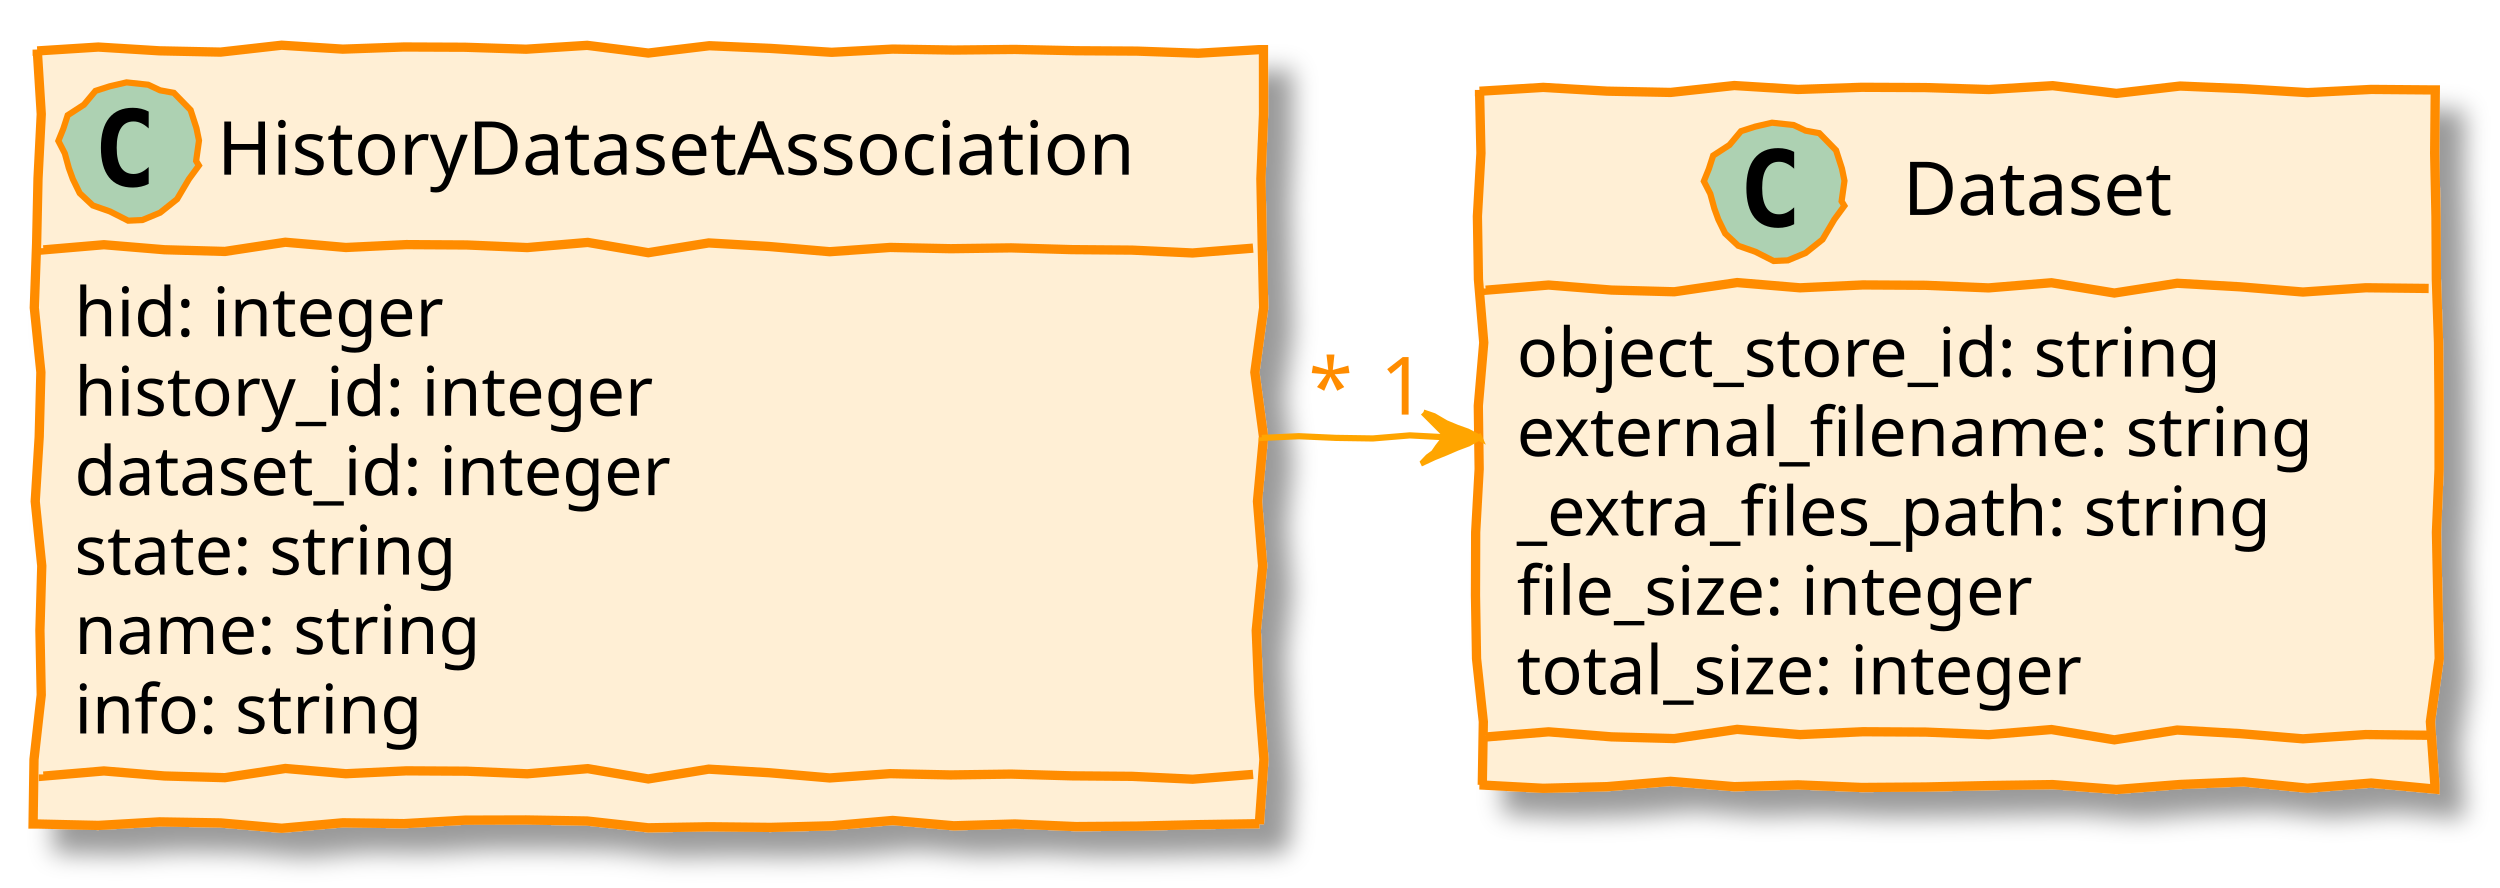
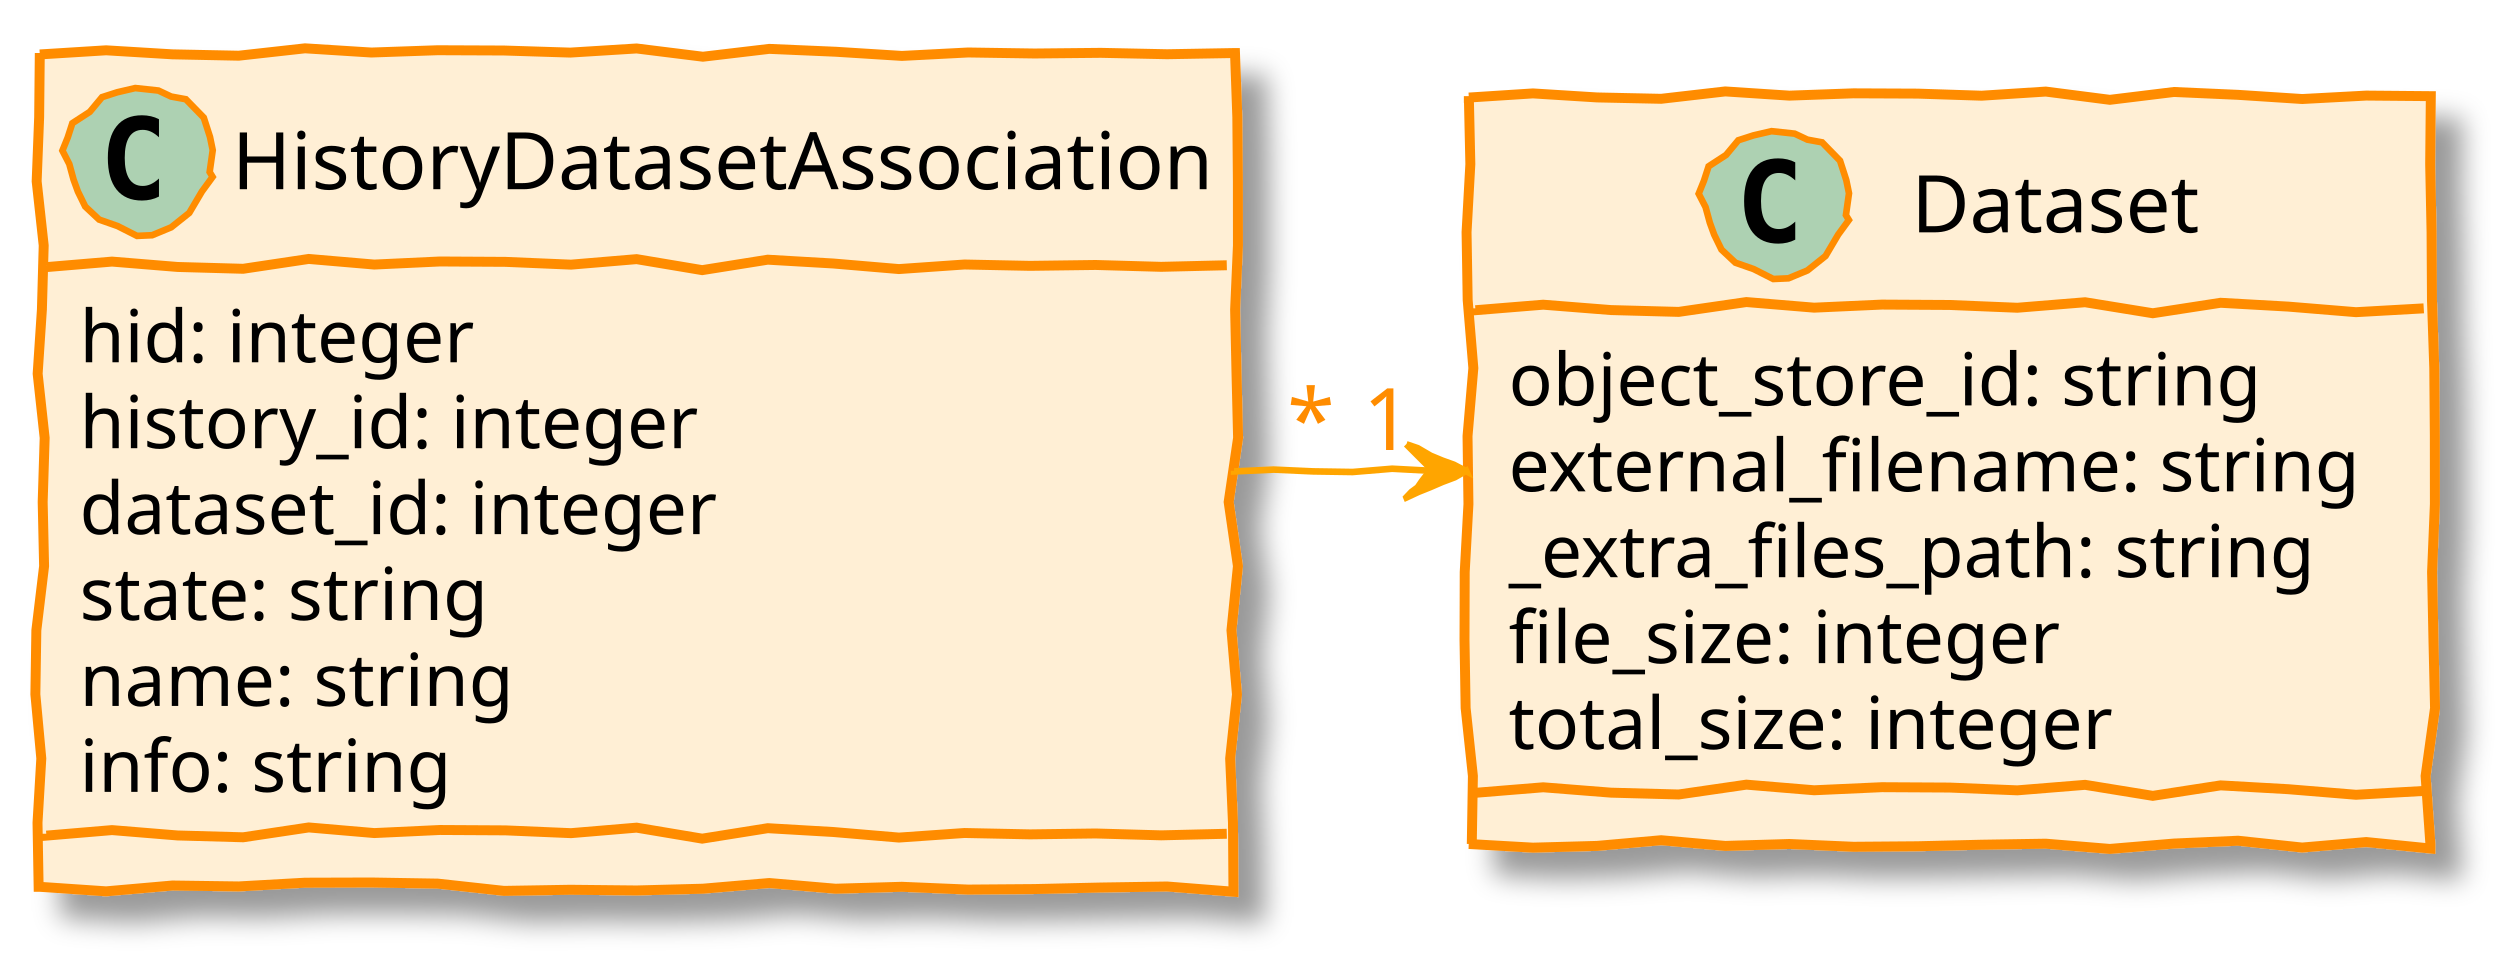
- <svg xmlns="http://www.w3.org/2000/svg" contentScriptType="application/ecmascript" contentStyleType="text/css" height="143px" preserveAspectRatio="none" style="width:403px;height:143px;" version="1.1" viewBox="0 0 403 143" width="403px" zoomAndPan="magnify">
+ <svg xmlns="http://www.w3.org/2000/svg" contentScriptType="application/ecmascript" contentStyleType="text/css" height="144px" preserveAspectRatio="none" style="width:377px;height:144px;" version="1.1" viewBox="0 0 377 144" width="377px" zoomAndPan="magnify">
  <defs>
-     <filter height="300%" id="f1k7bqve0h3he6" width="300%" x="-1" y="-1">
+     <filter height="300%" id="f1qo7odmevwjkg" width="300%" x="-1" y="-1">
      <feGaussianBlur result="blurOut" stdDeviation="2.0" />
      <feColorMatrix in="blurOut" result="blurOut2" type="matrix" values="0 0 0 0 0 0 0 0 0 0 0 0 0 0 0 0 0 0 .4 0" />
      <feOffset dx="4.0" dy="4.0" in="blurOut2" result="blurOut3" />
      <feBlend in="SourceGraphic" in2="blurOut3" mode="normal" />
    </filter>
  </defs>
  <g>
-     <polygon fill="#FFEFD5" filter="url(#f1k7bqve0h3he6)" points="6,8,6,8.21,15.85,7.586,25.7,8.193,35.55,8.4,45.4,7.287,55.25,7.922,65.1,7.574,74.95,7.617,84.8,7.932,94.65,7.309,104.5,8.554,114.35,7.37,124.2,7.802,134.05,8.432,143.9,7.914,153.75,8.068,163.6,7.968,173.45,8.178,183.3,8.239,193.15,8.586,203,8,203.671,8,203.679,18.402,203.255,28.805,203.464,39.207,203.702,49.609,202.279,60.012,203.679,70.414,202.703,80.816,203.534,91.219,202.505,101.621,202.931,112.023,203.742,122.426,203,132.828,203,132.779,193.15,132.933,183.3,133.167,173.45,133.244,163.6,132.824,153.75,133.115,143.9,132.256,134.05,133.113,124.2,133.376,114.35,133.273,104.5,133.441,94.65,132.345,84.8,132.176,74.95,132.207,65.1,132.769,55.25,132.632,45.4,133.51,35.55,132.653,25.7,132.485,15.85,133.056,6,132.828,5.333,132.828,5.481,122.426,6.649,112.023,6.436,101.621,6.734,91.219,5.678,80.816,6.319,70.414,6.59,60.012,5.528,49.609,5.904,39.207,6.126,28.805,6.652,18.402,6,8" style="stroke: #FF8C00; stroke-width: 1.5;" />
+     <polygon fill="#FFEFD5" filter="url(#f1qo7odmevwjkg)" points="6,8,6,8.21,16,7.586,26,8.193,36,8.4,46,7.287,56,7.922,66,7.574,76,7.617,86,7.932,96,7.309,106,8.554,116,7.37,126,7.802,136,8.432,146,7.914,156,8.068,166,7.968,176,8.178,186,8,186.239,8,186.586,17.672,186.671,27.343,186.679,37.015,186.255,46.686,186.464,56.358,186.702,66.029,185.279,75.701,186.679,85.373,185.703,95.044,186.534,104.716,185.505,114.387,185.931,124.059,186,133.731,186,134.472,176,133.682,166,133.836,156,134.069,146,134.147,136,133.727,126,134.018,116,133.158,106,134.015,96,134.279,86,134.175,76,134.344,66,133.247,56,133.078,46,133.109,36,133.672,26,133.534,16,134.412,6,133.731,5.825,133.731,5.657,124.059,6.228,114.387,5.333,104.716,5.481,95.044,6.649,85.373,6.436,75.701,6.734,66.029,5.678,56.358,6.319,46.686,6.59,37.015,5.528,27.343,5.904,17.672,6,8" style="stroke: #FF8C00; stroke-width: 1.5;" />
    <polygon fill="#ADD1B2" points="32.061,26.676,30.448,28.879,28.541,32.106,25.814,34.28,22.947,35.47,20.662,35.573,17.725,34.086,14.953,33.114,12.85,31.141,11.746,28.883,11.092,27.084,10.451,24.736,9.41,22.715,10.21,20.741,10.91,18.579,13.539,16.869,15.389,14.651,17.678,13.914,20.4,13.28,23.89,13.657,25.802,14.559,28.025,14.967,30.727,17.736,31.669,20.659,32.079,22.653,31.615,25.94" style="stroke: #FF8C00; stroke-width: 1.0;" />
-     <path d="M23.969,29.641 Q23.391,29.938 22.75,30.078 Q22.109,30.234 21.406,30.234 Q18.906,30.234 17.578,28.594 Q16.266,26.938 16.266,23.812 Q16.266,20.688 17.578,19.031 Q18.906,17.375 21.406,17.375 Q22.109,17.375 22.75,17.531 Q23.406,17.688 23.969,17.984 L23.969,20.703 Q23.344,20.125 22.75,19.859 Q22.156,19.578 21.531,19.578 Q20.188,19.578 19.5,20.656 Q18.812,21.719 18.812,23.812 Q18.812,25.906 19.5,26.984 Q20.188,28.047 21.531,28.047 Q22.156,28.047 22.75,27.781 Q23.344,27.5 23.969,26.922 L23.969,29.641 Z " />
-     <text fill="#000000" font-family="sans-serif" font-size="12" lengthAdjust="spacingAndGlyphs" textLength="165" x="35" y="28.154">HistoryDatasetAssociation</text>
-     <path d="M7,40 L7,40.28 L16.75,39.448 L26.5,40.258 L36.25,40.533 L46,39.049 L55.75,39.896 L65.5,39.431 L75.25,39.489 L85,39.909 L94.75,39.078 L104.5,40.738 L114.25,39.16 L124,39.736 L133.75,40.576 L143.5,39.886 L153.25,40.091 L163,39.957 L172.75,40.238 L182.5,40.319 L192.25,40.781 L202,40 " fill="#FFEFD5" style="stroke: #FF8C00; stroke-width: 1.5;" />
-     <text fill="#000000" font-family="sans-serif" font-size="11" lengthAdjust="spacingAndGlyphs" textLength="65" x="12" y="54.21">hid: integer</text>
-     <text fill="#000000" font-family="sans-serif" font-size="11" lengthAdjust="spacingAndGlyphs" textLength="103" x="12" y="67.015">history_id: integer</text>
-     <text fill="#000000" font-family="sans-serif" font-size="11" lengthAdjust="spacingAndGlyphs" textLength="107" x="12" y="79.82">dataset_id: integer</text>
-     <text fill="#000000" font-family="sans-serif" font-size="11" lengthAdjust="spacingAndGlyphs" textLength="70" x="12" y="92.624">state: string</text>
-     <text fill="#000000" font-family="sans-serif" font-size="11" lengthAdjust="spacingAndGlyphs" textLength="73" x="12" y="105.429">name: string</text>
-     <text fill="#000000" font-family="sans-serif" font-size="11" lengthAdjust="spacingAndGlyphs" textLength="62" x="12" y="118.234">info: string</text>
-     <path d="M7,124.828 L7,125.108 L16.75,124.276 L26.5,125.086 L36.25,125.361 L46,123.877 L55.75,124.725 L65.5,124.26 L75.25,124.317 L85,124.737 L94.75,123.906 L104.5,125.566 L114.25,123.988 L124,124.564 L133.75,125.404 L143.5,124.714 L153.25,124.919 L163,124.785 L172.75,125.066 L182.5,125.147 L192.25,125.609 L202,124.828 " fill="#FFEFD5" style="stroke: #FF8C00; stroke-width: 1.5;" />
-     <polygon fill="#FFEFD5" filter="url(#f1k7bqve0h3he6)" points="238.5,14.5,238.5,14.71,248.767,14.086,259.033,14.693,269.3,14.9,279.567,13.787,289.833,14.422,300.1,14.073,310.367,14.117,320.633,14.432,330.9,13.809,341.167,15.054,351.433,13.87,361.7,14.302,371.967,14.932,382.233,14.414,392.5,14.5,392.568,14.5,392.468,24.684,392.678,34.868,392.739,45.052,393.086,55.236,393.171,65.42,393.179,75.604,392.755,85.788,392.964,95.972,393.202,106.156,391.779,116.34,392.5,126.523,392.5,127.202,382.233,126.227,371.967,127.057,361.7,126.028,351.433,126.455,341.167,127.265,330.9,126.475,320.633,126.629,310.367,126.862,300.1,126.94,289.833,126.519,279.567,126.811,269.3,125.951,259.033,126.808,248.767,127.072,238.5,126.523,238.945,126.523,239.113,116.34,238.017,106.156,237.848,95.972,237.879,85.788,238.441,75.604,238.304,65.42,239.181,55.236,238.325,45.052,238.157,34.868,238.728,24.684,238.5,14.5" style="stroke: #FF8C00; stroke-width: 1.5;" />
-     <polygon fill="#ADD1B2" points="297.311,33.176,295.698,35.379,293.791,38.606,291.064,40.78,288.197,41.97,285.912,42.073,282.975,40.586,280.203,39.614,278.099,37.641,276.996,35.383,276.342,33.584,275.701,31.236,274.66,29.215,275.46,27.241,276.16,25.079,278.789,23.369,280.639,21.151,282.928,20.414,285.65,19.78,289.14,20.157,291.052,21.058,293.275,21.467,295.977,24.236,296.919,27.159,297.329,29.153,296.865,32.44" style="stroke: #FF8C00; stroke-width: 1.0;" />
-     <path d="M289.219,36.141 Q288.641,36.438 288,36.578 Q287.359,36.734 286.656,36.734 Q284.156,36.734 282.828,35.094 Q281.516,33.438 281.516,30.312 Q281.516,27.188 282.828,25.531 Q284.156,23.875 286.656,23.875 Q287.359,23.875 288,24.031 Q288.656,24.188 289.219,24.484 L289.219,27.203 Q288.594,26.625 288,26.359 Q287.406,26.078 286.781,26.078 Q285.438,26.078 284.75,27.156 Q284.062,28.219 284.062,30.312 Q284.062,32.406 284.75,33.484 Q285.438,34.547 286.781,34.547 Q287.406,34.547 288,34.281 Q288.594,34 289.219,33.422 L289.219,36.141 Z " />
-     <text fill="#000000" font-family="sans-serif" font-size="12" lengthAdjust="spacingAndGlyphs" textLength="50" x="306.75" y="34.654">Dataset</text>
-     <path d="M239.5,46.5 L239.5,46.78 L249.633,45.948 L259.767,46.758 L269.9,47.033 L280.033,45.549 L290.167,46.396 L300.3,45.931 L310.433,45.989 L320.567,46.409 L330.7,45.578 L340.833,47.238 L350.967,45.66 L361.1,46.236 L371.233,47.076 L381.367,46.386 L391.5,46.5 " fill="#FFEFD5" style="stroke: #FF8C00; stroke-width: 1.5;" />
-     <text fill="#000000" font-family="sans-serif" font-size="11" lengthAdjust="spacingAndGlyphs" textLength="127" x="244.5" y="60.71">object_store_id: string</text>
-     <text fill="#000000" font-family="sans-serif" font-size="11" lengthAdjust="spacingAndGlyphs" textLength="142" x="244.5" y="73.515">external_filename: string</text>
-     <text fill="#000000" font-family="sans-serif" font-size="11" lengthAdjust="spacingAndGlyphs" textLength="137" x="244.5" y="86.32">_extra_files_path: string</text>
-     <text fill="#000000" font-family="sans-serif" font-size="11" lengthAdjust="spacingAndGlyphs" textLength="93" x="244.5" y="99.124">file_size: integer</text>
-     <text fill="#000000" font-family="sans-serif" font-size="11" lengthAdjust="spacingAndGlyphs" textLength="101" x="244.5" y="111.929">total_size: integer</text>
-     <path d="M239.5,118.523 L239.5,118.804 L249.633,117.971 L259.767,118.781 L269.9,119.056 L280.033,117.572 L290.167,118.42 L300.3,117.955 L310.433,118.012 L320.567,118.433 L330.7,117.602 L340.833,119.262 L350.967,117.683 L361.1,118.26 L371.233,119.099 L381.367,118.409 L391.5,118.523 " fill="#FFEFD5" style="stroke: #FF8C00; stroke-width: 1.5;" />
-     <path d="M203.406,70.5 L203.406,70.593 L209.372,70.316 L215.338,70.586 L221.304,70.678 L227.27,70.183 L233.236,70.5 " fill="none" style="stroke: #FFA500; stroke-width: 1.0;" />
-     <polygon fill="#FFA500" points="238.435,70.5,238.464,70.564,236.579,69.574,234.862,68.959,233.09,68.222,231.139,67.083,229.435,66.5,229.417,66.482,230.135,67.2,230.945,68.01,231.819,68.884,232.472,69.537,233.435,70.5,233.566,70.63,232.487,71.151,231.789,72.053,231.137,73.002,230.215,73.68,229.435,74.5,229.445,74.521,231.231,73.69,233.06,72.954,234.868,72.173,236.715,71.478,238.435,70.5" style="stroke: #FFA500; stroke-width: 1.0;" />
-     <text fill="#FF8C00" font-family="sans-serif" font-size="13" lengthAdjust="spacingAndGlyphs" textLength="7" x="210.927" y="67.027">*</text>
-     <text fill="#FF8C00" font-family="sans-serif" font-size="13" lengthAdjust="spacingAndGlyphs" textLength="8" x="222.456" y="66.834">1</text>
+     <path d="M23.973,29.643 Q23.392,29.942 22.753,30.091 Q22.114,30.241 21.408,30.241 Q18.901,30.241 17.581,28.589 Q16.262,26.937 16.262,23.816 Q16.262,20.686 17.581,19.035 Q18.901,17.383 21.408,17.383 Q22.114,17.383 22.761,17.532 Q23.409,17.682 23.973,17.98 L23.973,20.703 Q23.342,20.122 22.749,19.852 Q22.155,19.582 21.524,19.582 Q20.18,19.582 19.495,20.649 Q18.81,21.716 18.81,23.816 Q18.81,25.908 19.495,26.974 Q20.18,28.041 21.524,28.041 Q22.155,28.041 22.749,27.771 Q23.342,27.502 23.973,26.92 Z " />
+     <text fill="#000000" font-family="sans-serif" font-size="12" lengthAdjust="spacingAndGlyphs" textLength="148" x="35" y="28.535">HistoryDatasetAssociation</text>
+     <path d="M7,40 L7,40.28 L16.889,39.448 L26.778,40.258 L36.667,40.533 L46.556,39.049 L56.444,39.896 L66.333,39.431 L76.222,39.489 L86.111,39.909 L96,39.078 L105.889,40.738 L115.778,39.16 L125.667,39.736 L135.556,40.576 L145.444,39.886 L155.333,40.091 L165.222,39.957 L175.111,40.238 L185,40 " fill="#FFEFD5" style="stroke: #FF8C00; stroke-width: 1.5;" />
+     <text fill="#000000" font-family="sans-serif" font-size="11" lengthAdjust="spacingAndGlyphs" textLength="61" x="12" y="54.635">hid: integer</text>
+     <text fill="#000000" font-family="sans-serif" font-size="11" lengthAdjust="spacingAndGlyphs" textLength="98" x="12" y="67.59">history_id: integer</text>
+     <text fill="#000000" font-family="sans-serif" font-size="11" lengthAdjust="spacingAndGlyphs" textLength="99" x="12" y="80.545">dataset_id: integer</text>
+     <text fill="#000000" font-family="sans-serif" font-size="11" lengthAdjust="spacingAndGlyphs" textLength="64" x="12" y="93.5">state: string</text>
+     <text fill="#000000" font-family="sans-serif" font-size="11" lengthAdjust="spacingAndGlyphs" textLength="67" x="12" y="106.455">name: string</text>
+     <text fill="#000000" font-family="sans-serif" font-size="11" lengthAdjust="spacingAndGlyphs" textLength="59" x="12" y="119.41">info: string</text>
+     <path d="M7,125.731 L7,126.011 L16.889,125.178 L26.778,125.988 L36.667,126.263 L46.556,124.779 L56.444,125.627 L66.333,125.162 L76.222,125.219 L86.111,125.64 L96,124.809 L105.889,126.469 L115.778,124.89 L125.667,125.467 L135.556,126.306 L145.444,125.616 L155.333,125.822 L165.222,125.688 L175.111,125.969 L185,125.731 " fill="#FFEFD5" style="stroke: #FF8C00; stroke-width: 1.5;" />
+     <polygon fill="#FFEFD5" filter="url(#f1qo7odmevwjkg)" points="221.5,14.5,221.5,14.71,231.167,14.086,240.833,14.693,250.5,14.9,260.167,13.787,269.833,14.422,279.5,14.073,289.167,14.117,298.833,14.432,308.5,13.809,318.167,15.054,327.833,13.87,337.5,14.302,347.167,14.932,356.833,14.414,366.5,14.5,366.568,14.5,366.468,24.752,366.678,35.005,366.739,45.257,367.086,55.509,367.171,65.761,367.179,76.014,366.755,86.266,366.964,96.519,367.202,106.771,365.779,117.023,366.5,127.275,366.5,127.954,356.833,126.979,347.167,127.809,337.5,126.78,327.833,127.207,318.167,128.017,308.5,127.227,298.833,127.381,289.167,127.614,279.5,127.692,269.833,127.272,260.167,127.563,250.5,126.703,240.833,127.56,231.167,127.824,221.5,127.275,221.945,127.275,222.113,117.023,221.017,106.771,220.848,96.519,220.879,86.266,221.441,76.014,221.304,65.761,222.181,55.509,221.325,45.257,221.157,35.005,221.728,24.752,221.5,14.5" style="stroke: #FF8C00; stroke-width: 1.5;" />
+     <polygon fill="#ADD1B2" points="278.811,33.176,277.198,35.379,275.291,38.606,272.564,40.78,269.697,41.97,267.412,42.073,264.475,40.586,261.703,39.614,259.599,37.641,258.496,35.383,257.842,33.584,257.201,31.236,256.16,29.215,256.96,27.241,257.66,25.079,260.289,23.369,262.139,21.151,264.428,20.414,267.15,19.78,270.64,20.157,272.552,21.058,274.775,21.467,277.477,24.236,278.419,27.159,278.829,29.153,278.365,32.44" style="stroke: #FF8C00; stroke-width: 1.0;" />
+     <path d="M270.723,36.143 Q270.142,36.442 269.503,36.591 Q268.864,36.741 268.158,36.741 Q265.651,36.741 264.332,35.089 Q263.012,33.437 263.012,30.316 Q263.012,27.186 264.332,25.535 Q265.651,23.883 268.158,23.883 Q268.864,23.883 269.511,24.032 Q270.159,24.182 270.723,24.48 L270.723,27.203 Q270.092,26.622 269.499,26.352 Q268.905,26.082 268.274,26.082 Q266.93,26.082 266.245,27.149 Q265.56,28.216 265.56,30.316 Q265.56,32.408 266.245,33.474 Q266.93,34.541 268.274,34.541 Q268.905,34.541 269.499,34.271 Q270.092,34.002 270.723,33.42 Z " />
+     <text fill="#000000" font-family="sans-serif" font-size="12" lengthAdjust="spacingAndGlyphs" textLength="44" x="288.25" y="35.035">Dataset</text>
+     <path d="M222.5,46.5 L222.5,46.78 L232.714,45.948 L242.929,46.758 L253.143,47.033 L263.357,45.549 L273.571,46.396 L283.786,45.931 L294,45.989 L304.214,46.409 L314.429,45.578 L324.643,47.238 L334.857,45.66 L345.071,46.236 L355.286,47.076 L365.5,46.5 " fill="#FFEFD5" style="stroke: #FF8C00; stroke-width: 1.5;" />
+     <text fill="#000000" font-family="sans-serif" font-size="11" lengthAdjust="spacingAndGlyphs" textLength="121" x="227.5" y="61.135">object_store_id: string</text>
+     <text fill="#000000" font-family="sans-serif" font-size="11" lengthAdjust="spacingAndGlyphs" textLength="133" x="227.5" y="74.09">external_filename: string</text>
+     <text fill="#000000" font-family="sans-serif" font-size="11" lengthAdjust="spacingAndGlyphs" textLength="130" x="227.5" y="87.045">_extra_files_path: string</text>
+     <text fill="#000000" font-family="sans-serif" font-size="11" lengthAdjust="spacingAndGlyphs" textLength="87" x="227.5" y="100">file_size: integer</text>
+     <text fill="#000000" font-family="sans-serif" font-size="11" lengthAdjust="spacingAndGlyphs" textLength="95" x="227.5" y="112.955">total_size: integer</text>
+     <path d="M222.5,119.275 L222.5,119.556 L232.714,118.723 L242.929,119.533 L253.143,119.808 L263.357,118.324 L273.571,119.172 L283.786,118.707 L294,118.764 L304.214,119.184 L314.429,118.354 L324.643,120.014 L334.857,118.435 L345.071,119.012 L355.286,119.851 L365.5,119.275 " fill="#FFEFD5" style="stroke: #FF8C00; stroke-width: 1.5;" />
+     <path d="M186.106,71 L186.106,71.093 L192.063,70.816 L198.021,71.086 L203.979,71.178 L209.936,70.683 L215.894,71 " fill="none" style="stroke: #FFA500; stroke-width: 1.0;" />
+     <polygon fill="#FFA500" points="221.087,71,221.115,71.064,219.231,70.074,217.513,69.459,215.741,68.722,213.79,67.583,212.087,67,212.069,66.982,212.786,67.7,213.596,68.51,214.471,69.384,215.124,70.037,216.087,71,216.217,71.13,215.138,71.651,214.44,72.553,213.789,73.502,212.867,74.18,212.087,75,212.096,75.021,213.883,74.19,215.711,73.454,217.519,72.673,219.366,71.978,221.087,71" style="stroke: #FFA500; stroke-width: 1.0;" />
+     <text fill="#FF8C00" font-family="sans-serif" font-size="13" lengthAdjust="spacingAndGlyphs" textLength="6" x="194.107" y="67.949">*</text>
+     <text fill="#FF8C00" font-family="sans-serif" font-size="13" lengthAdjust="spacingAndGlyphs" textLength="8" x="205.516" y="67.856">1</text>
  </g>
</svg>
